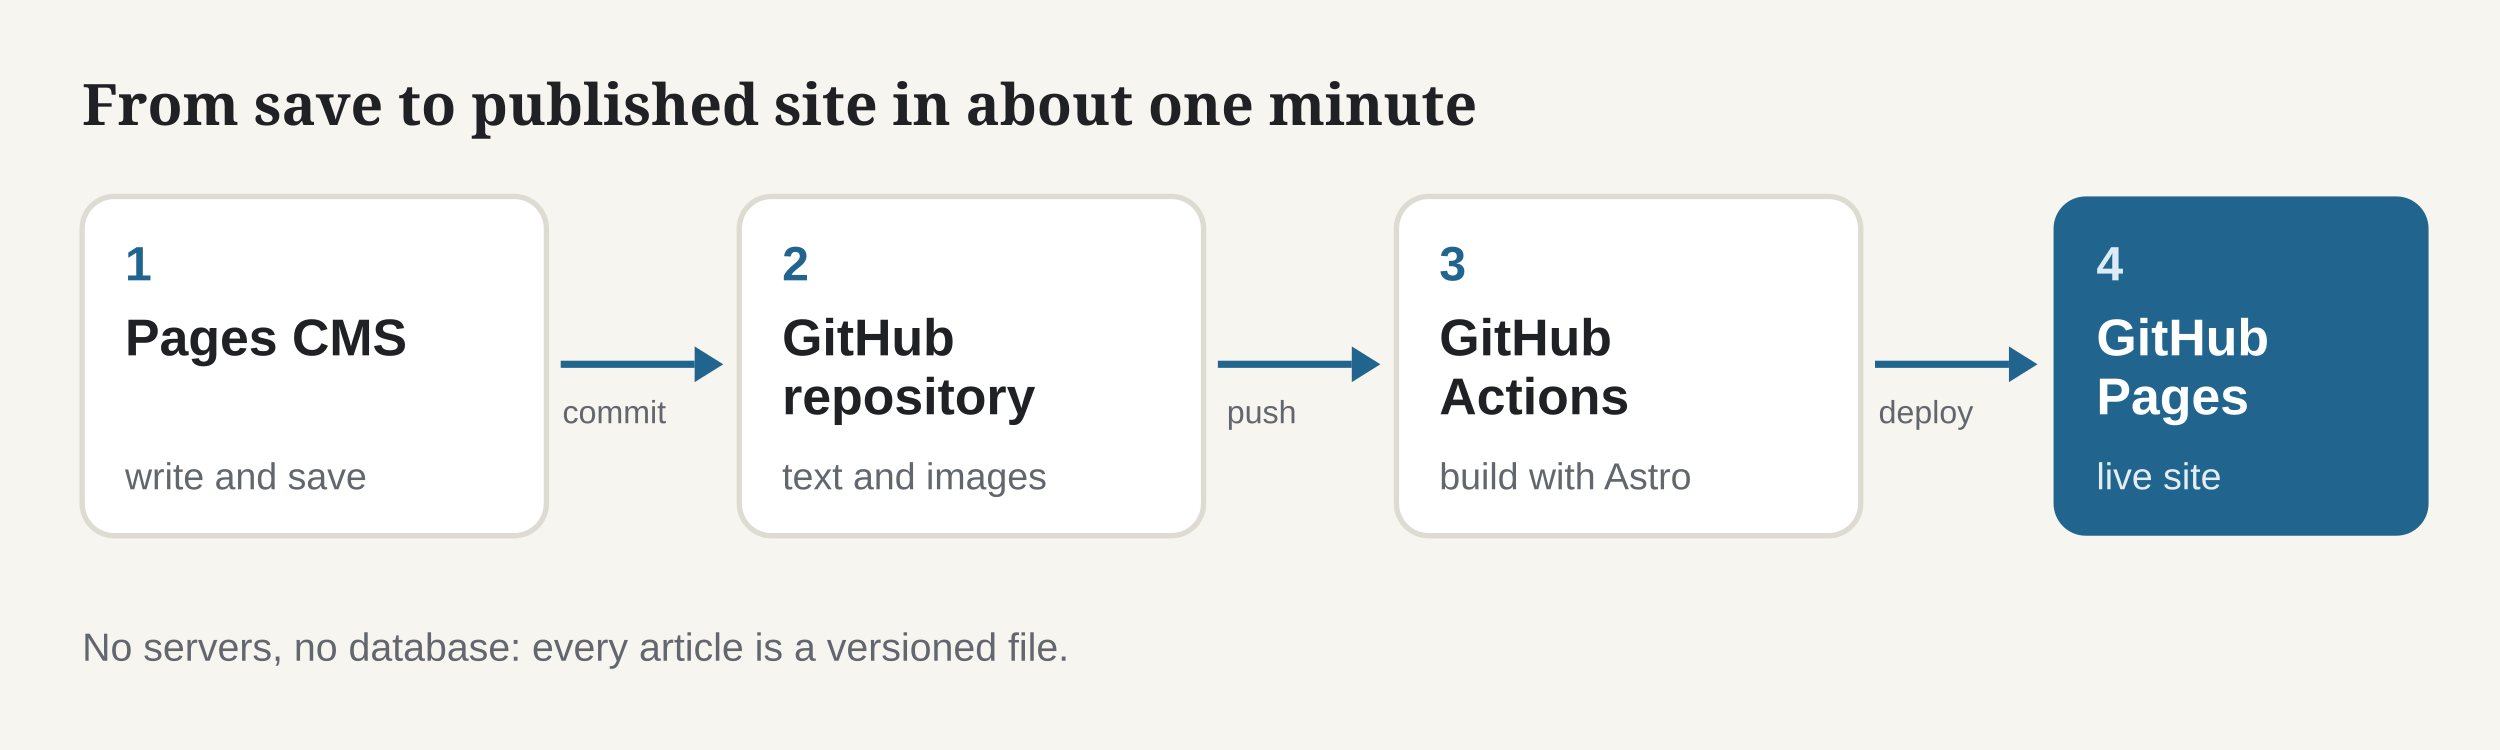
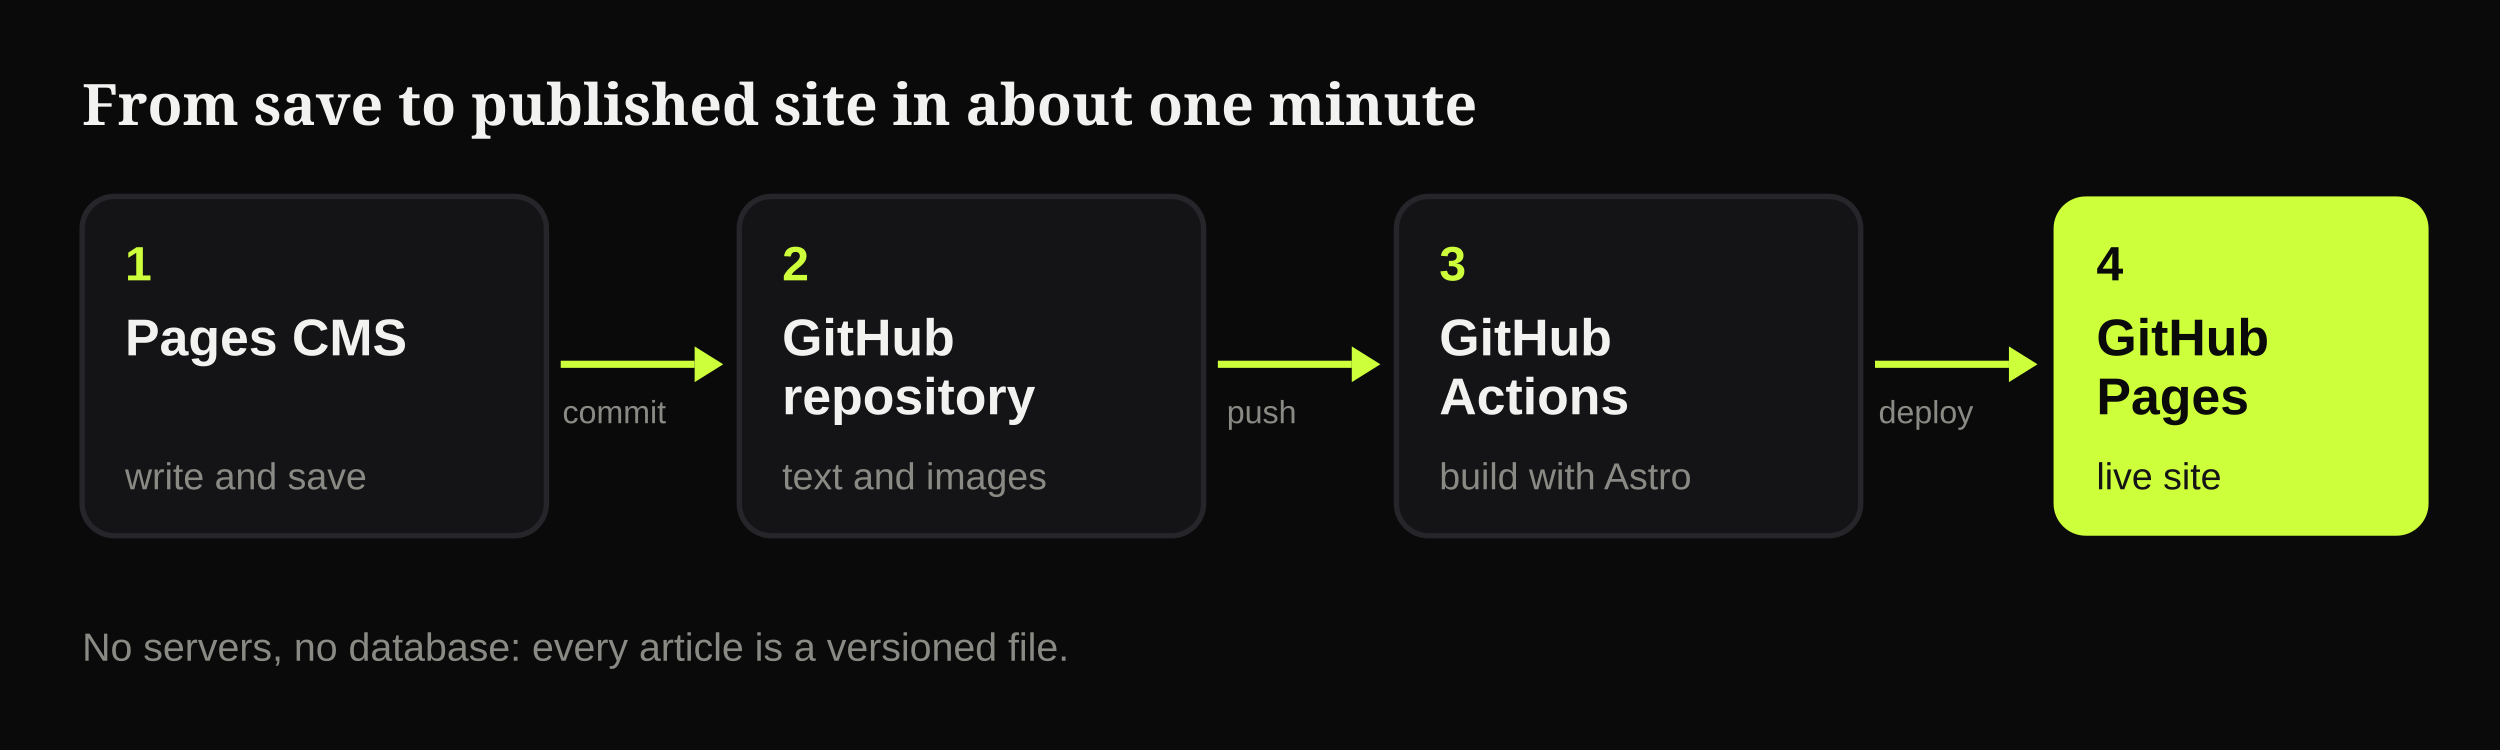
<svg xmlns="http://www.w3.org/2000/svg" width="1400" height="420" viewBox="0 0 1400 420" role="img" aria-labelledby="title description">
-   <rect width="1400" height="420" fill="#f7f5ef" />
-   <text x="46" y="70" fill="#202124" font-family="Georgia, serif" font-size="32" font-weight="700">From save to published site in about one minute</text>
+   <rect width="1400" height="420" fill="#0A0A0B" />
+   <text x="46" y="70" fill="#F2F2F0" font-family="Georgia, serif" font-size="32" font-weight="700">From save to published site in about one minute</text>
  <g font-family="Arial, sans-serif">
-     <rect x="46" y="110" width="260" height="190" rx="18" fill="#fff" stroke="#dedbd2" stroke-width="3" />
-     <text x="70" y="157" fill="#21658f" font-size="27" font-weight="700">1</text>
-     <text x="70" y="199" fill="#202124" font-size="29" font-weight="700">Pages CMS</text>
-     <text x="70" y="274" fill="#62666d" font-size="21">write and save</text>
-     <path d="M314 204h75" stroke="#21658f" stroke-width="4" />
-     <path d="m389 194 16 10-16 10z" fill="#21658f" />
-     <text x="315" y="237" fill="#62666d" font-size="18">commit</text>
-     <rect x="414" y="110" width="260" height="190" rx="18" fill="#fff" stroke="#dedbd2" stroke-width="3" />
-     <text x="438" y="157" fill="#21658f" font-size="27" font-weight="700">2</text>
-     <text x="438" y="199" fill="#202124" font-size="29" font-weight="700">GitHub</text>
-     <text x="438" y="232" fill="#202124" font-size="29" font-weight="700">repository</text>
-     <text x="438" y="274" fill="#62666d" font-size="21">text and images</text>
-     <path d="M682 204h75" stroke="#21658f" stroke-width="4" />
-     <path d="m757 194 16 10-16 10z" fill="#21658f" />
-     <text x="687" y="237" fill="#62666d" font-size="18">push</text>
-     <rect x="782" y="110" width="260" height="190" rx="18" fill="#fff" stroke="#dedbd2" stroke-width="3" />
-     <text x="806" y="157" fill="#21658f" font-size="27" font-weight="700">3</text>
-     <text x="806" y="199" fill="#202124" font-size="29" font-weight="700">GitHub</text>
-     <text x="806" y="232" fill="#202124" font-size="29" font-weight="700">Actions</text>
-     <text x="806" y="274" fill="#62666d" font-size="21">build with Astro</text>
-     <path d="M1050 204h75" stroke="#21658f" stroke-width="4" />
-     <path d="m1125 194 16 10-16 10z" fill="#21658f" />
-     <text x="1052" y="237" fill="#62666d" font-size="18">deploy</text>
-     <rect x="1150" y="110" width="210" height="190" rx="18" fill="#21658f" />
-     <text x="1174" y="157" fill="#dcecf6" font-size="27" font-weight="700">4</text>
-     <text x="1174" y="199" fill="#fff" font-size="29" font-weight="700">GitHub</text>
-     <text x="1174" y="232" fill="#fff" font-size="29" font-weight="700">Pages</text>
-     <text x="1174" y="274" fill="#e2edf4" font-size="21">live site</text>
+     <rect x="46" y="110" width="260" height="190" rx="18" fill="#141416" stroke="#26262A" stroke-width="3" />
+     <text x="70" y="157" fill="#CDFF3A" font-size="27" font-weight="700">1</text>
+     <text x="70" y="199" fill="#F2F2F0" font-size="29" font-weight="700">Pages CMS</text>
+     <text x="70" y="274" fill="#8A8A85" font-size="21">write and save</text>
+     <path d="M314 204h75" stroke="#CDFF3A" stroke-width="4" />
+     <path d="m389 194 16 10-16 10z" fill="#CDFF3A" />
+     <text x="315" y="237" fill="#8A8A85" font-size="18">commit</text>
+     <rect x="414" y="110" width="260" height="190" rx="18" fill="#141416" stroke="#26262A" stroke-width="3" />
+     <text x="438" y="157" fill="#CDFF3A" font-size="27" font-weight="700">2</text>
+     <text x="438" y="199" fill="#F2F2F0" font-size="29" font-weight="700">GitHub</text>
+     <text x="438" y="232" fill="#F2F2F0" font-size="29" font-weight="700">repository</text>
+     <text x="438" y="274" fill="#8A8A85" font-size="21">text and images</text>
+     <path d="M682 204h75" stroke="#CDFF3A" stroke-width="4" />
+     <path d="m757 194 16 10-16 10z" fill="#CDFF3A" />
+     <text x="687" y="237" fill="#8A8A85" font-size="18">push</text>
+     <rect x="782" y="110" width="260" height="190" rx="18" fill="#141416" stroke="#26262A" stroke-width="3" />
+     <text x="806" y="157" fill="#CDFF3A" font-size="27" font-weight="700">3</text>
+     <text x="806" y="199" fill="#F2F2F0" font-size="29" font-weight="700">GitHub</text>
+     <text x="806" y="232" fill="#F2F2F0" font-size="29" font-weight="700">Actions</text>
+     <text x="806" y="274" fill="#8A8A85" font-size="21">build with Astro</text>
+     <path d="M1050 204h75" stroke="#CDFF3A" stroke-width="4" />
+     <path d="m1125 194 16 10-16 10z" fill="#CDFF3A" />
+     <text x="1052" y="237" fill="#8A8A85" font-size="18">deploy</text>
+     <rect x="1150" y="110" width="210" height="190" rx="18" fill="#CDFF3A" />
+     <text x="1174" y="157" fill="#0A0A0B" font-size="27" font-weight="700">4</text>
+     <text x="1174" y="199" fill="#0A0A0B" font-size="29" font-weight="700">GitHub</text>
+     <text x="1174" y="232" fill="#0A0A0B" font-size="29" font-weight="700">Pages</text>
+     <text x="1174" y="274" fill="#141416" font-size="21">live site</text>
  </g>
-   <text x="46" y="370" fill="#62666d" font-family="Arial, sans-serif" font-size="22">No servers, no database: every article is a versioned file.</text>
+   <text x="46" y="370" fill="#8A8A85" font-family="Arial, sans-serif" font-size="22">No servers, no database: every article is a versioned file.</text>
</svg>
